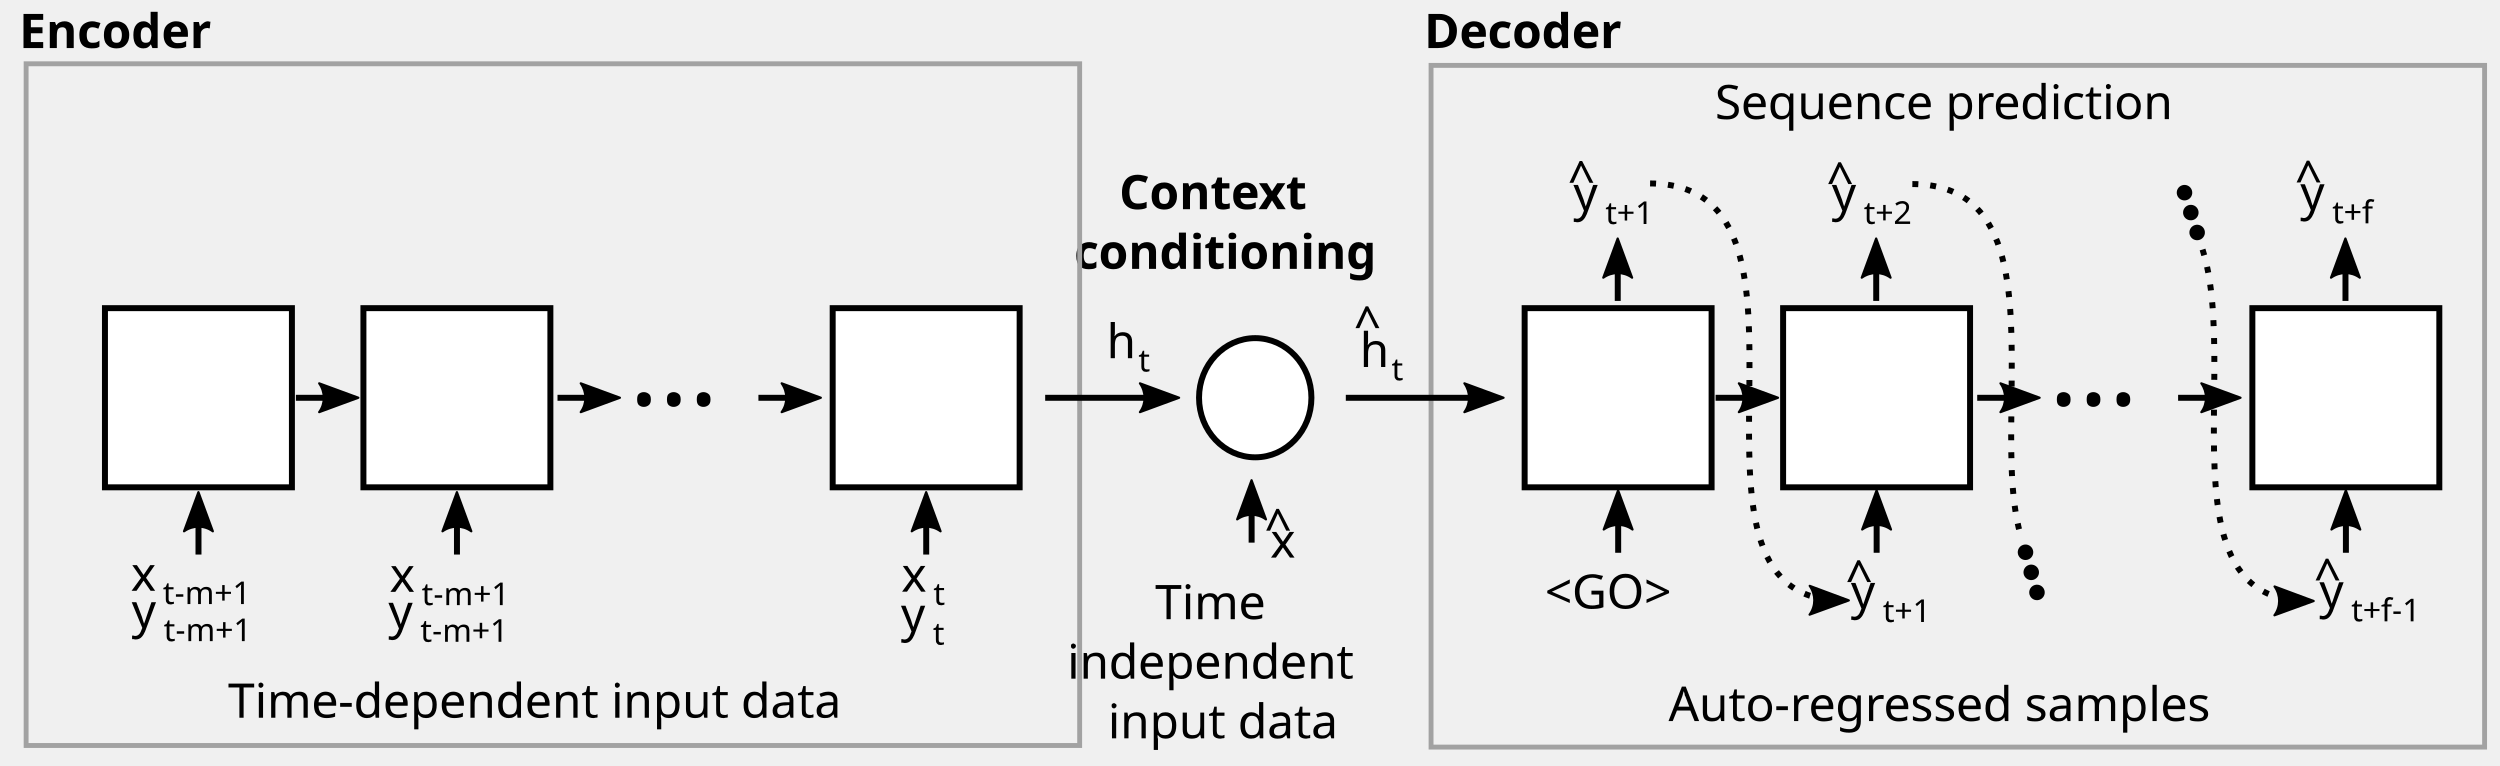
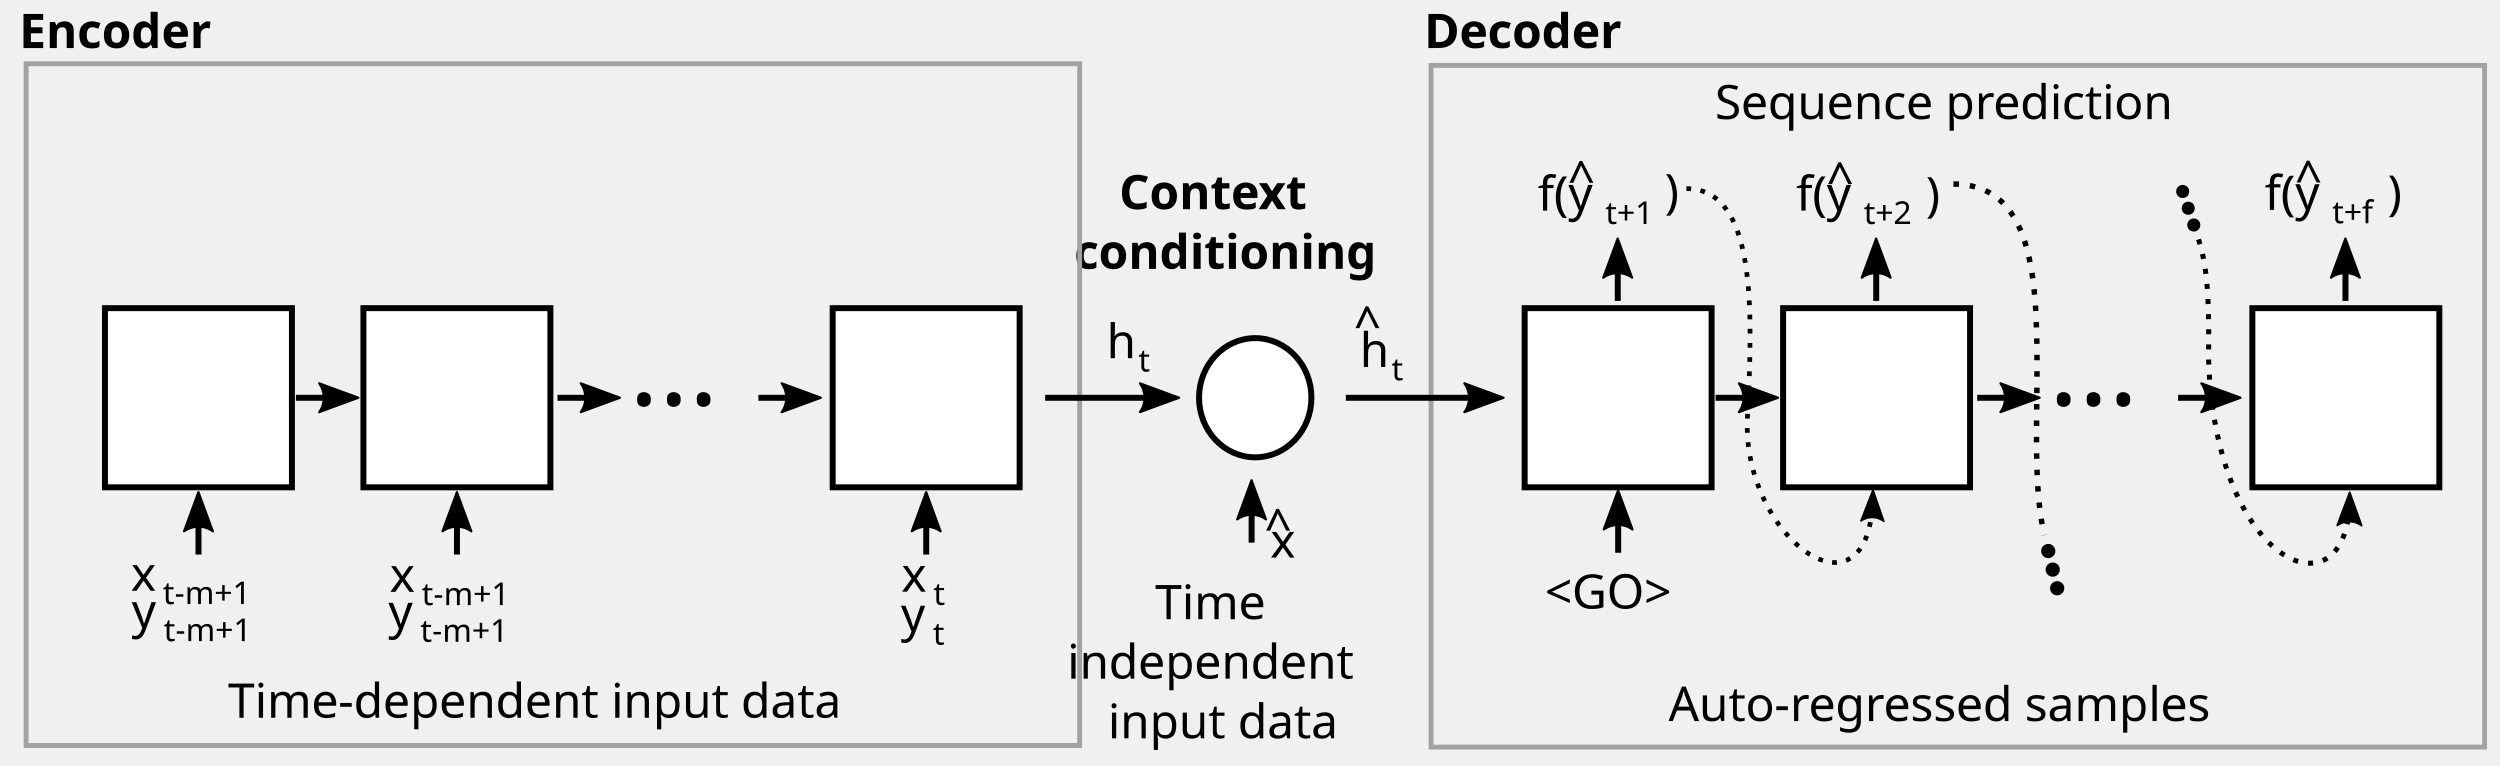
<svg xmlns="http://www.w3.org/2000/svg" width="111mm" height="34mm" viewBox="0 0 111 34" version="1.1" id="svg8">
  <defs id="defs2">
    <marker style="overflow:visible" id="marker6214" refX="0" refY="0" orient="auto">
      <path transform="scale(-0.6)" d="M 8.719,4.034 -2.207,0.016 8.719,-4.002 c -1.745,2.372 -1.735,5.617 -6e-7,8.035 z" style="fill:#000000;fill-opacity:1;fill-rule:evenodd;stroke:#000000;stroke-width:0.625;stroke-linejoin:round;stroke-opacity:1" id="path6212" />
    </marker>
    <marker style="overflow:visible" id="InfiniteLineStart" refX="0" refY="0" orient="auto">
      <g id="g1124" style="fill:#000000;fill-opacity:1;stroke:#000000;stroke-opacity:1" transform="translate(-13)">
        <circle id="circle1118" r="0.8" cy="0" cx="3" style="fill:#000000;fill-opacity:1;stroke:#000000;stroke-opacity:1" />
        <circle id="circle1120" r="0.8" cy="0" cx="6.5" style="fill:#000000;fill-opacity:1;stroke:#000000;stroke-opacity:1" />
        <circle id="circle1122" r="0.8" cy="0" cx="10" style="fill:#000000;fill-opacity:1;stroke:#000000;stroke-opacity:1" />
      </g>
    </marker>
    <marker style="overflow:visible" id="InfiniteLineEnd" refX="0" refY="0" orient="auto">
      <g id="g1115" style="fill:#000000;fill-opacity:1;stroke:#000000;stroke-opacity:1">
        <circle id="circle1109" r="0.8" cy="0" cx="3" style="fill:#000000;fill-opacity:1;stroke:#000000;stroke-opacity:1" />
        <circle id="circle1111" r="0.8" cy="0" cx="6.5" style="fill:#000000;fill-opacity:1;stroke:#000000;stroke-opacity:1" />
        <circle id="circle1113" r="0.8" cy="0" cx="10" style="fill:#000000;fill-opacity:1;stroke:#000000;stroke-opacity:1" />
      </g>
    </marker>
    <marker orient="auto" refY="0" refX="0" id="Arrow2Mend" style="overflow:visible">
      <path id="path901" style="fill:#000000;fill-opacity:1;fill-rule:evenodd;stroke:#000000;stroke-width:0.625;stroke-linejoin:round;stroke-opacity:1" d="M 8.719,4.034 -2.207,0.016 8.719,-4.002 c -1.745,2.372 -1.735,5.617 -6e-7,8.035 z" transform="scale(-0.6)" />
    </marker>
    <marker orient="auto" refY="0" refX="0" id="marker1152" style="overflow:visible">
      <path id="path1150" style="fill:#000000;fill-opacity:1;fill-rule:evenodd;stroke:#000000;stroke-width:0.625;stroke-linejoin:round;stroke-opacity:1" d="M 8.719,4.034 -2.207,0.016 8.719,-4.002 c -1.745,2.372 -1.735,5.617 -6e-7,8.035 z" transform="matrix(-1.1,0,0,-1.1,-1.1,0)" />
    </marker>
    <marker orient="auto" refY="0" refX="0" id="Arrow2Lend" style="overflow:visible">
      <path id="path895" style="fill:#000000;fill-opacity:1;fill-rule:evenodd;stroke:#000000;stroke-width:0.625;stroke-linejoin:round;stroke-opacity:1" d="M 8.719,4.034 -2.207,0.016 8.719,-4.002 c -1.745,2.372 -1.735,5.617 -6e-7,8.035 z" transform="matrix(-1.1,0,0,-1.1,-1.1,0)" />
    </marker>
    <marker style="overflow:visible" id="Arrow2Mend-0" refX="0" refY="0" orient="auto">
      <path transform="scale(-0.6)" d="M 8.719,4.034 -2.207,0.016 8.719,-4.002 c -1.745,2.372 -1.735,5.617 -6e-7,8.035 z" style="fill:#000000;fill-opacity:1;fill-rule:evenodd;stroke:#000000;stroke-width:0.625;stroke-linejoin:round;stroke-opacity:1" id="path901-1" />
    </marker>
    <marker style="overflow:visible" id="Arrow2Mend-7" refX="0" refY="0" orient="auto">
      <path transform="scale(-0.6)" d="M 8.719,4.034 -2.207,0.016 8.719,-4.002 c -1.745,2.372 -1.735,5.617 -6e-7,8.035 z" style="fill:#000000;fill-opacity:1;fill-rule:evenodd;stroke:#000000;stroke-width:0.625;stroke-linejoin:round;stroke-opacity:1" id="path901-6" />
    </marker>
    <marker orient="auto" refY="0" refX="0" id="Arrow2Mend-7-0" style="overflow:visible">
      <path id="path901-6-9" style="fill:#000000;fill-opacity:1;fill-rule:evenodd;stroke:#000000;stroke-width:0.625;stroke-linejoin:round;stroke-opacity:1" d="M 8.719,4.034 -2.207,0.016 8.719,-4.002 c -1.745,2.372 -1.735,5.617 -6e-7,8.035 z" transform="scale(-0.6)" />
    </marker>
    <marker orient="auto" refY="0" refX="0" id="Arrow2Mend-7-6" style="overflow:visible">
      <path id="path901-6-2" style="fill:#000000;fill-opacity:1;fill-rule:evenodd;stroke:#000000;stroke-width:0.625;stroke-linejoin:round;stroke-opacity:1" d="M 8.719,4.034 -2.207,0.016 8.719,-4.002 c -1.745,2.372 -1.735,5.617 -6e-7,8.035 z" transform="scale(-0.6)" />
    </marker>
    <marker orient="auto" refY="0" refX="0" id="Arrow2Mend-7-5" style="overflow:visible">
      <path id="path901-6-94" style="fill:#000000;fill-opacity:1;fill-rule:evenodd;stroke:#000000;stroke-width:0.625;stroke-linejoin:round;stroke-opacity:1" d="M 8.719,4.034 -2.207,0.016 8.719,-4.002 c -1.745,2.372 -1.735,5.617 -6e-7,8.035 z" transform="scale(-0.6)" />
    </marker>
    <marker orient="auto" refY="0" refX="0" id="Arrow2Mend-7-9" style="overflow:visible">
      <path id="path901-6-0" style="fill:#000000;fill-opacity:1;fill-rule:evenodd;stroke:#000000;stroke-width:0.625;stroke-linejoin:round;stroke-opacity:1" d="M 8.719,4.034 -2.207,0.016 8.719,-4.002 c -1.745,2.372 -1.735,5.617 -6e-7,8.035 z" transform="scale(-0.6)" />
    </marker>
    <marker orient="auto" refY="0" refX="0" id="Arrow2Mend-0-5" style="overflow:visible">
      <path id="path901-1-0" style="fill:#000000;fill-opacity:1;fill-rule:evenodd;stroke:#000000;stroke-width:0.625;stroke-linejoin:round;stroke-opacity:1" d="M 8.719,4.034 -2.207,0.016 8.719,-4.002 c -1.745,2.372 -1.735,5.617 -6e-7,8.035 z" transform="scale(-0.6)" />
    </marker>
    <marker style="overflow:visible" id="Arrow2Mend-7-9-4" refX="0" refY="0" orient="auto">
      <path transform="scale(-0.6)" d="M 8.719,4.034 -2.207,0.016 8.719,-4.002 c -1.745,2.372 -1.735,5.617 -6e-7,8.035 z" style="fill:#000000;fill-opacity:1;fill-rule:evenodd;stroke:#000000;stroke-width:0.625;stroke-linejoin:round;stroke-opacity:1" id="path901-6-0-7" />
    </marker>
    <marker style="overflow:visible" id="Arrow2Mend-0-5-1" refX="0" refY="0" orient="auto">
      <path transform="scale(-0.6)" d="M 8.719,4.034 -2.207,0.016 8.719,-4.002 c -1.745,2.372 -1.735,5.617 -6e-7,8.035 z" style="fill:#000000;fill-opacity:1;fill-rule:evenodd;stroke:#000000;stroke-width:0.625;stroke-linejoin:round;stroke-opacity:1" id="path901-1-0-8" />
    </marker>
    <marker orient="auto" refY="0" refX="0" id="Arrow2Mend-0-5-1-8" style="overflow:visible">
      <path id="path901-1-0-8-4" style="fill:#000000;fill-opacity:1;fill-rule:evenodd;stroke:#000000;stroke-width:0.625;stroke-linejoin:round;stroke-opacity:1" d="M 8.719,4.034 -2.207,0.016 8.719,-4.002 c -1.745,2.372 -1.735,5.617 -6e-7,8.035 z" transform="scale(-0.6)" />
    </marker>
    <marker style="overflow:visible" id="Arrow2Mend-8" refX="0" refY="0" orient="auto">
      <path transform="scale(-0.6)" d="M 8.719,4.034 -2.207,0.016 8.719,-4.002 c -1.745,2.372 -1.735,5.617 -6e-7,8.035 z" style="fill:#000000;fill-opacity:1;fill-rule:evenodd;stroke:#000000;stroke-width:0.625;stroke-linejoin:round;stroke-opacity:1" id="path901-9" />
    </marker>
    <marker orient="auto" refY="0" refX="0" id="Arrow2Mend-0-3" style="overflow:visible">
      <path id="path901-1-7" style="fill:#000000;fill-opacity:1;fill-rule:evenodd;stroke:#000000;stroke-width:0.625;stroke-linejoin:round;stroke-opacity:1" d="M 8.719,4.034 -2.207,0.016 8.719,-4.002 c -1.745,2.372 -1.735,5.617 -6e-7,8.035 z" transform="scale(-0.6)" />
    </marker>
    <marker style="overflow:visible" id="Arrow2Mend-7-0-4" refX="0" refY="0" orient="auto">
      <path transform="scale(-0.6)" d="M 8.719,4.034 -2.207,0.016 8.719,-4.002 c -1.745,2.372 -1.735,5.617 -6e-7,8.035 z" style="fill:#000000;fill-opacity:1;fill-rule:evenodd;stroke:#000000;stroke-width:0.625;stroke-linejoin:round;stroke-opacity:1" id="path901-6-9-8" />
    </marker>
    <marker style="overflow:visible" id="Arrow2Mend-7-6-0" refX="0" refY="0" orient="auto">
      <path transform="scale(-0.6)" d="M 8.719,4.034 -2.207,0.016 8.719,-4.002 c -1.745,2.372 -1.735,5.617 -6e-7,8.035 z" style="fill:#000000;fill-opacity:1;fill-rule:evenodd;stroke:#000000;stroke-width:0.625;stroke-linejoin:round;stroke-opacity:1" id="path901-6-2-4" />
    </marker>
    <marker style="overflow:visible" id="Arrow2Mend-7-9-0" refX="0" refY="0" orient="auto">
      <path transform="scale(-0.6)" d="M 8.719,4.034 -2.207,0.016 8.719,-4.002 c -1.745,2.372 -1.735,5.617 -6e-7,8.035 z" style="fill:#000000;fill-opacity:1;fill-rule:evenodd;stroke:#000000;stroke-width:0.625;stroke-linejoin:round;stroke-opacity:1" id="path901-6-0-5" />
    </marker>
    <marker style="overflow:visible" id="Arrow2Mend-0-5-7" refX="0" refY="0" orient="auto">
      <path transform="scale(-0.6)" d="M 8.719,4.034 -2.207,0.016 8.719,-4.002 c -1.745,2.372 -1.735,5.617 -6e-7,8.035 z" style="fill:#000000;fill-opacity:1;fill-rule:evenodd;stroke:#000000;stroke-width:0.625;stroke-linejoin:round;stroke-opacity:1" id="path901-1-0-0" />
    </marker>
    <marker orient="auto" refY="0" refX="0" id="Arrow2Mend-7-0-4-6" style="overflow:visible">
      <path id="path901-6-9-8-0" style="fill:#000000;fill-opacity:1;fill-rule:evenodd;stroke:#000000;stroke-width:0.625;stroke-linejoin:round;stroke-opacity:1" d="M 8.719,4.034 -2.207,0.016 8.719,-4.002 c -1.745,2.372 -1.735,5.617 -6e-7,8.035 z" transform="scale(-0.6)" />
    </marker>
    <marker orient="auto" refY="0" refX="0" id="Arrow2Mend-7-6-0-3" style="overflow:visible">
      <path id="path901-6-2-4-2" style="fill:#000000;fill-opacity:1;fill-rule:evenodd;stroke:#000000;stroke-width:0.625;stroke-linejoin:round;stroke-opacity:1" d="M 8.719,4.034 -2.207,0.016 8.719,-4.002 c -1.745,2.372 -1.735,5.617 -6e-7,8.035 z" transform="scale(-0.6)" />
    </marker>
    <marker orient="auto" refY="0" refX="0" id="Arrow2Mend-7-9-0-2" style="overflow:visible">
      <path id="path901-6-0-5-1" style="fill:#000000;fill-opacity:1;fill-rule:evenodd;stroke:#000000;stroke-width:0.625;stroke-linejoin:round;stroke-opacity:1" d="M 8.719,4.034 -2.207,0.016 8.719,-4.002 c -1.745,2.372 -1.735,5.617 -6e-7,8.035 z" transform="scale(-0.6)" />
    </marker>
    <marker style="overflow:visible" id="Arrow2Mend-7-0-4-6-9" refX="0" refY="0" orient="auto">
      <path transform="scale(-0.6)" d="M 8.719,4.034 -2.207,0.016 8.719,-4.002 c -1.745,2.372 -1.735,5.617 -6e-7,8.035 z" style="fill:#000000;fill-opacity:1;fill-rule:evenodd;stroke:#000000;stroke-width:0.625;stroke-linejoin:round;stroke-opacity:1" id="path901-6-9-8-0-5" />
    </marker>
    <marker orient="auto" refY="0" refX="0" id="Arrow2Mend-7-0-4-6-9-7" style="overflow:visible">
      <path id="path901-6-9-8-0-5-9" style="fill:#000000;fill-opacity:1;fill-rule:evenodd;stroke:#000000;stroke-width:0.625;stroke-linejoin:round;stroke-opacity:1" d="M 8.719,4.034 -2.207,0.016 8.719,-4.002 c -1.745,2.372 -1.735,5.617 -6e-7,8.035 z" transform="scale(-0.6)" />
    </marker>
    <marker style="overflow:visible" id="Arrow2Mend-7-0-4-6-9-7-9" refX="0" refY="0" orient="auto">
      <path transform="scale(-0.6)" d="M 8.719,4.034 -2.207,0.016 8.719,-4.002 c -1.745,2.372 -1.735,5.617 -6e-7,8.035 z" style="fill:#000000;fill-opacity:1;fill-rule:evenodd;stroke:#000000;stroke-width:0.625;stroke-linejoin:round;stroke-opacity:1" id="path901-6-9-8-0-5-9-5" />
    </marker>
  </defs>
  <g id="layer1">
    <rect style="fill:#ffffff;fill-opacity:1;fill-rule:evenodd;stroke:#000000;stroke-width:0.265;stroke-opacity:1" id="rect10" width="8.301" height="7.955" x="4.66" y="13.682" />
    <rect y="13.682" x="16.136" height="7.955" width="8.301" id="rect10-0" style="fill:#ffffff;fill-opacity:1;fill-rule:evenodd;stroke:#000000;stroke-width:0.265;stroke-opacity:1" />
    <rect style="fill:#ffffff;fill-opacity:1;fill-rule:evenodd;stroke:#000000;stroke-width:0.265;stroke-opacity:1" id="rect10-0-2" width="8.301" height="7.955" x="36.971" y="13.682" />
    <text xml:space="preserve" style="font-style:normal;font-weight:normal;font-size:10.583px;line-height:1.25;font-family:sans-serif;fill:#000000;fill-opacity:1;stroke:none;stroke-width:0.265" x="27.931" y="18.003" id="text870">
      <tspan id="tspan868" x="27.931" y="18.003" style="font-style:normal;font-variant:normal;font-weight:normal;font-stretch:normal;font-size:4.939px;font-family:sans-serif;-inkscape-font-specification:'sans-serif, Normal';font-variant-ligatures:normal;font-variant-caps:normal;font-variant-numeric:normal;font-variant-east-asian:normal;stroke-width:0.265">...</tspan>
    </text>
    <path style="fill:none;stroke:#000000;stroke-width:0.265;stroke-linecap:butt;stroke-linejoin:miter;stroke-miterlimit:4;stroke-dasharray:none;stroke-opacity:1;marker-end:url(#Arrow2Mend)" d="M 13.138,17.662 H 15.558" id="path872" />
    <path id="path872-8" d="m 24.753,17.662 h 2.419" style="fill:none;stroke:#000000;stroke-width:0.265;stroke-linecap:butt;stroke-linejoin:miter;stroke-miterlimit:4;stroke-dasharray:none;stroke-opacity:1;marker-end:url(#Arrow2Mend-0)" />
    <path style="fill:none;stroke:#000000;stroke-width:0.265;stroke-linecap:butt;stroke-linejoin:miter;stroke-miterlimit:4;stroke-dasharray:none;stroke-opacity:1;marker-end:url(#Arrow2Mend-7-0)" d="M 8.813,24.622 V 22.203" id="path872-0-5" />
    <path style="fill:none;stroke:#000000;stroke-width:0.265;stroke-linecap:butt;stroke-linejoin:miter;stroke-miterlimit:4;stroke-dasharray:none;stroke-opacity:1;marker-end:url(#Arrow2Mend-7-6)" d="M 20.289,24.622 V 22.203" id="path872-0-8" />
    <path style="fill:none;stroke:#000000;stroke-width:0.265;stroke-linecap:butt;stroke-linejoin:miter;stroke-miterlimit:4;stroke-dasharray:none;stroke-opacity:1;marker-end:url(#Arrow2Mend-7-9)" d="M 41.124,24.622 V 22.203" id="path872-0-56" />
    <path style="fill:none;stroke:#000000;stroke-width:0.265;stroke-linecap:butt;stroke-linejoin:miter;stroke-miterlimit:4;stroke-dasharray:none;stroke-opacity:1;marker-end:url(#Arrow2Mend-0-5)" d="m 33.674,17.662 h 2.419" id="path872-8-6" />
    <ellipse style="fill:#ffffff;fill-opacity:1;stroke:#000000;stroke-width:0.265;stroke-miterlimit:4;stroke-dasharray:none;stroke-opacity:1" id="path2507" cx="55.732" cy="17.659" rx="2.495" ry="2.646" />
    <path id="path872-0-56-4" d="M 55.572,24.093 V 21.674" style="fill:none;stroke:#000000;stroke-width:0.265;stroke-linecap:butt;stroke-linejoin:miter;stroke-miterlimit:4;stroke-dasharray:none;stroke-opacity:1;marker-end:url(#Arrow2Mend-7-9-4)" />
    <rect y="13.682" x="67.694" height="7.955" width="8.301" id="rect10-05" style="fill:#ffffff;fill-opacity:1;fill-rule:evenodd;stroke:#000000;stroke-width:0.265;stroke-opacity:1" />
    <rect style="fill:#ffffff;fill-opacity:1;fill-rule:evenodd;stroke:#000000;stroke-width:0.265;stroke-opacity:1" id="rect10-0-6" width="8.301" height="7.955" x="79.17" y="13.682" />
    <rect y="13.682" x="100.005" height="7.955" width="8.301" id="rect10-0-2-7" style="fill:#ffffff;fill-opacity:1;fill-rule:evenodd;stroke:#000000;stroke-width:0.265;stroke-opacity:1" />
    <text id="text870-8" y="18.003" x="90.965" style="font-style:normal;font-weight:normal;font-size:10.583px;line-height:1.25;font-family:sans-serif;fill:#000000;fill-opacity:1;stroke:none;stroke-width:0.265" xml:space="preserve">
      <tspan style="font-style:normal;font-variant:normal;font-weight:normal;font-stretch:normal;font-size:4.939px;font-family:sans-serif;-inkscape-font-specification:'sans-serif, Normal';font-variant-ligatures:normal;font-variant-caps:normal;font-variant-numeric:normal;font-variant-east-asian:normal;stroke-width:0.265" y="18.003" x="90.965" id="tspan868-0">...</tspan>
    </text>
    <path id="path872-6" d="m 76.173,17.662 h 2.419" style="fill:none;stroke:#000000;stroke-width:0.265;stroke-linecap:butt;stroke-linejoin:miter;stroke-miterlimit:4;stroke-dasharray:none;stroke-opacity:1;marker-end:url(#Arrow2Mend-8)" />
    <path style="fill:none;stroke:#000000;stroke-width:0.265;stroke-linecap:butt;stroke-linejoin:miter;stroke-miterlimit:4;stroke-dasharray:none;stroke-opacity:1;marker-end:url(#Arrow2Mend-0-3)" d="m 87.788,17.662 h 2.419" id="path872-8-5" />
    <path id="path872-0-5-7" d="M 71.847,24.543 V 22.124" style="fill:none;stroke:#000000;stroke-width:0.265;stroke-linecap:butt;stroke-linejoin:miter;stroke-miterlimit:4;stroke-dasharray:none;stroke-opacity:1;marker-end:url(#Arrow2Mend-7-0-4)" />
-     <path id="path872-0-8-3" d="M 83.323,24.543 V 22.124" style="fill:none;stroke:#000000;stroke-width:0.265;stroke-linecap:butt;stroke-linejoin:miter;stroke-miterlimit:4;stroke-dasharray:none;stroke-opacity:1;marker-end:url(#Arrow2Mend-7-6-0)" />
-     <path id="path872-0-56-43" d="M 104.158,24.543 V 22.124" style="fill:none;stroke:#000000;stroke-width:0.265;stroke-linecap:butt;stroke-linejoin:miter;stroke-miterlimit:4;stroke-dasharray:none;stroke-opacity:1;marker-end:url(#Arrow2Mend-7-9-0)" />
    <path id="path872-8-6-0" d="m 96.708,17.662 h 2.419" style="fill:none;stroke:#000000;stroke-width:0.265;stroke-linecap:butt;stroke-linejoin:miter;stroke-miterlimit:4;stroke-dasharray:none;stroke-opacity:1;marker-end:url(#Arrow2Mend-0-5-7)" />
    <text xml:space="preserve" style="font-style:normal;font-variant:normal;font-weight:bold;font-stretch:normal;font-size:2.117px;line-height:1.25;font-family:sans-serif;-inkscape-font-specification:'sans-serif, Bold';font-variant-ligatures:normal;font-variant-caps:normal;font-variant-numeric:normal;font-variant-east-asian:normal;fill:#000000;fill-opacity:1;stroke:none;stroke-width:0.265" x="55.781" y="9.292" id="text3557">
      <tspan x="55.781" y="9.292" style="font-style:normal;font-variant:normal;font-weight:bold;font-stretch:normal;font-size:2.117px;font-family:sans-serif;-inkscape-font-specification:'sans-serif, Bold';font-variant-ligatures:normal;font-variant-caps:normal;font-variant-numeric:normal;font-variant-east-asian:normal;text-align:center;text-anchor:middle;stroke-width:0.265" id="tspan3563">Context</tspan>
      <tspan x="55.781" y="11.938" style="font-style:normal;font-variant:normal;font-weight:bold;font-stretch:normal;font-size:2.117px;font-family:sans-serif;-inkscape-font-specification:'sans-serif, Bold';font-variant-ligatures:normal;font-variant-caps:normal;font-variant-numeric:normal;font-variant-east-asian:normal;text-align:center;text-anchor:middle;stroke-width:0.265" id="tspan3737">conditioning</tspan>
    </text>
    <text id="text3557-0" y="88.503" x="42.738" style="font-style:normal;font-variant:normal;font-weight:normal;font-stretch:normal;font-size:2.117px;line-height:1.25;font-family:sans-serif;-inkscape-font-specification:'sans-serif, Normal';font-variant-ligatures:normal;font-variant-caps:normal;font-variant-numeric:normal;font-variant-east-asian:normal;fill:#000000;fill-opacity:1;stroke:none;stroke-width:0.265" xml:space="preserve">
      <tspan id="tspan3593" x="42.738" y="88.503">x</tspan>
    </text>
    <g id="g3673" transform="translate(-36.96235,-62.73031)">
      <text id="text3557-0-2" y="89.006" x="54.265" style="font-style:normal;font-variant:normal;font-weight:normal;font-stretch:normal;font-size:2.117px;line-height:1.25;font-family:sans-serif;-inkscape-font-specification:'sans-serif, Normal';font-variant-ligatures:normal;font-variant-caps:normal;font-variant-numeric:normal;font-variant-east-asian:normal;fill:#000000;fill-opacity:1;stroke:none;stroke-width:0.265" xml:space="preserve">
        <tspan style="stroke-width:0.265" y="89.006" x="54.265" id="tspan3593-5">x</tspan>
      </text>
      <text xml:space="preserve" style="font-style:normal;font-variant:normal;font-weight:normal;font-stretch:normal;font-size:1.411px;line-height:1.25;font-family:sans-serif;-inkscape-font-specification:'sans-serif, Normal';font-variant-ligatures:normal;font-variant-caps:normal;font-variant-numeric:normal;font-variant-east-asian:normal;fill:#000000;fill-opacity:1;stroke:none;stroke-width:0.265" x="55.69" y="89.6" id="text3557-0-3-4">
        <tspan id="tspan3639" x="55.69" y="89.6">t-m+1</tspan>
      </text>
    </g>
    <g transform="translate(-16.48188,-62.73906)" id="g3673-1">
      <text xml:space="preserve" style="font-style:normal;font-variant:normal;font-weight:normal;font-stretch:normal;font-size:2.117px;line-height:1.25;font-family:sans-serif;-inkscape-font-specification:'sans-serif, Normal';font-variant-ligatures:normal;font-variant-caps:normal;font-variant-numeric:normal;font-variant-east-asian:normal;fill:#000000;fill-opacity:1;stroke:none;stroke-width:0.265" x="56.504" y="89.006" id="text3557-0-2-6">
        <tspan id="tspan3593-5-1" x="56.504" y="89.006" style="stroke-width:0.265">x</tspan>
      </text>
      <text id="text3557-0-3-4-1" y="89.6" x="57.929" style="font-style:normal;font-variant:normal;font-weight:normal;font-stretch:normal;font-size:1.411px;line-height:1.25;font-family:sans-serif;-inkscape-font-specification:'sans-serif, Normal';font-variant-ligatures:normal;font-variant-caps:normal;font-variant-numeric:normal;font-variant-east-asian:normal;fill:#000000;fill-opacity:1;stroke:none;stroke-width:0.265" xml:space="preserve">
        <tspan y="89.6" x="57.929" id="tspan3639-8">t</tspan>
      </text>
    </g>
    <g transform="translate(-48.4545,-62.77568)" id="g3673-0">
      <text xml:space="preserve" style="font-style:normal;font-variant:normal;font-weight:normal;font-stretch:normal;font-size:2.117px;line-height:1.25;font-family:sans-serif;-inkscape-font-specification:'sans-serif, Normal';font-variant-ligatures:normal;font-variant-caps:normal;font-variant-numeric:normal;font-variant-east-asian:normal;fill:#000000;fill-opacity:1;stroke:none;stroke-width:0.265" x="54.265" y="89.006" id="text3557-0-2-1">
        <tspan id="tspan3593-5-9" x="54.265" y="89.006" style="stroke-width:0.265">x</tspan>
      </text>
      <text id="text3557-0-3-4-5" y="89.6" x="55.69" style="font-style:normal;font-variant:normal;font-weight:normal;font-stretch:normal;font-size:1.411px;line-height:1.25;font-family:sans-serif;-inkscape-font-specification:'sans-serif, Normal';font-variant-ligatures:normal;font-variant-caps:normal;font-variant-numeric:normal;font-variant-east-asian:normal;fill:#000000;fill-opacity:1;stroke:none;stroke-width:0.265" xml:space="preserve">
        <tspan y="89.6" x="55.69" id="tspan3639-7">t-m+1</tspan>
      </text>
    </g>
    <path style="fill:none;stroke:#000000;stroke-width:0.265;stroke-linecap:butt;stroke-linejoin:miter;stroke-miterlimit:4;stroke-dasharray:none;stroke-opacity:1;marker-end:url(#Arrow2Mend-7-0-4-6)" d="M 71.828,13.361 V 10.942" id="path872-0-5-7-4" />
    <path style="fill:none;stroke:#000000;stroke-width:0.265;stroke-linecap:butt;stroke-linejoin:miter;stroke-miterlimit:4;stroke-dasharray:none;stroke-opacity:1;marker-end:url(#Arrow2Mend-7-6-0-3)" d="M 83.304,13.361 V 10.942" id="path872-0-8-3-7" />
    <path style="fill:none;stroke:#000000;stroke-width:0.265;stroke-linecap:butt;stroke-linejoin:miter;stroke-miterlimit:4;stroke-dasharray:none;stroke-opacity:1;marker-end:url(#Arrow2Mend-7-9-0-2)" d="M 104.139,13.361 V 10.942" id="path872-0-56-43-7" />
-     <path id="path872-0-5-7-4-3" d="m 73.264,8.145 c 8.9,0.047 0.024,18.482 8.471,18.514" style="fill:none;stroke:#000000;stroke-width:0.265;stroke-linecap:butt;stroke-linejoin:miter;stroke-miterlimit:4;stroke-dasharray:0.265, 0.53;stroke-dashoffset:0;stroke-opacity:1;marker-end:url(#Arrow2Mend-7-0-4-6-9)" />
-     <g id="g3673-1-4" transform="translate(13.79333,-79.4286)">
-       <text id="text3557-0-2-6-7" y="88.783" x="56.067" style="font-style:normal;font-variant:normal;font-weight:normal;font-stretch:normal;font-size:2.117px;line-height:1.25;font-family:sans-serif;-inkscape-font-specification:'sans-serif, Normal';font-variant-ligatures:normal;font-variant-caps:normal;font-variant-numeric:normal;font-variant-east-asian:normal;fill:#000000;fill-opacity:1;stroke:none;stroke-width:0.265" xml:space="preserve">
-         <tspan style="stroke-width:0.265" y="88.783" x="56.067" id="tspan3593-5-1-0">y</tspan>
-       </text>
-       <text xml:space="preserve" style="font-style:normal;font-variant:normal;font-weight:normal;font-stretch:normal;font-size:1.411px;line-height:1.25;font-family:sans-serif;-inkscape-font-specification:'sans-serif, Normal';font-variant-ligatures:normal;font-variant-caps:normal;font-variant-numeric:normal;font-variant-east-asian:normal;fill:#000000;fill-opacity:1;stroke:none;stroke-width:0.265" x="57.491" y="89.376" id="text3557-0-3-4-1-1">
-         <tspan id="tspan3639-8-1" x="57.491" y="89.376">t+1</tspan>
-       </text>
-       <text xml:space="preserve" style="font-style:normal;font-variant:normal;font-weight:normal;font-stretch:normal;font-size:2.117px;line-height:1.25;font-family:sans-serif;-inkscape-font-specification:'sans-serif, Normal';font-variant-ligatures:normal;font-variant-caps:normal;font-variant-numeric:normal;font-variant-east-asian:normal;fill:#000000;fill-opacity:1;stroke:none;stroke-width:0.265" x="67.541" y="88.78" id="text3557-0-2-6-7-8">
-         <tspan id="tspan3593-5-1-0-0" x="67.541" y="88.78" style="stroke-width:0.265">y</tspan>
-       </text>
-       <text id="text3557-0-3-4-1-1-1" y="89.373" x="68.966" style="font-style:normal;font-variant:normal;font-weight:normal;font-stretch:normal;font-size:1.411px;line-height:1.25;font-family:sans-serif;-inkscape-font-specification:'sans-serif, Normal';font-variant-ligatures:normal;font-variant-caps:normal;font-variant-numeric:normal;font-variant-east-asian:normal;fill:#000000;fill-opacity:1;stroke:none;stroke-width:0.265" xml:space="preserve">
-         <tspan y="89.373" x="68.966" id="tspan3639-8-1-5" style="stroke-width:0.265">t+2</tspan>
-       </text>
-       <text id="text3557-0-2-6-7-8-8" y="88.749" x="88.341" style="font-style:normal;font-variant:normal;font-weight:normal;font-stretch:normal;font-size:2.117px;line-height:1.25;font-family:sans-serif;-inkscape-font-specification:'sans-serif, Normal';font-variant-ligatures:normal;font-variant-caps:normal;font-variant-numeric:normal;font-variant-east-asian:normal;fill:#000000;fill-opacity:1;stroke:none;stroke-width:0.265" xml:space="preserve">
-         <tspan style="stroke-width:0.265" y="88.749" x="88.341" id="tspan3593-5-1-0-0-0">y</tspan>
-       </text>
-       <text xml:space="preserve" style="font-style:normal;font-variant:normal;font-weight:normal;font-stretch:normal;font-size:1.411px;line-height:1.25;font-family:sans-serif;-inkscape-font-specification:'sans-serif, Normal';font-variant-ligatures:normal;font-variant-caps:normal;font-variant-numeric:normal;font-variant-east-asian:normal;fill:#000000;fill-opacity:1;stroke:none;stroke-width:0.265" x="89.766" y="89.343" id="text3557-0-3-4-1-1-1-5">
-         <tspan style="stroke-width:0.265" id="tspan3639-8-1-5-3" x="89.766" y="89.343">t+f</tspan>
-       </text>
-     </g>
-     <path style="fill:none;stroke:#000000;stroke-width:0.265;stroke-linecap:butt;stroke-linejoin:miter;stroke-miterlimit:4;stroke-dasharray:0.265, 0.53;stroke-dashoffset:0;stroke-opacity:1;marker-end:url(#InfiniteLineEnd)" d="m 84.909,8.172 c 4.45,0.023 4.456,4.644 4.405,9.263 -0.025,2.309 -0.095,4.588 0.4,6.321" id="path872-0-5-7-4-3-6" />
-     <path id="path872-0-5-7-4-3-6-3" d="m 97.794,11.08 c 0.551,1.735 0.54,4.045 0.515,6.355 -0.051,4.619 -0.158,9.236 4.066,9.252" style="fill:none;stroke:#000000;stroke-width:0.265;stroke-linecap:butt;stroke-linejoin:miter;stroke-miterlimit:4;stroke-dasharray:0.265, 0.53;stroke-dashoffset:0;stroke-opacity:1;marker-start:url(#InfiniteLineStart);marker-end:url(#marker6214)" />
+     <path id="path872-0-5-7-4-3" d="m 74.877,8.374 c 3.11,0.021 2.957,5.338 2.709,10.16 -0.275,5.361 5.458,9.466 5.571,3.503" style="fill:none;stroke:#000000;stroke-width:0.21;stroke-linecap:butt;stroke-linejoin:miter;stroke-miterlimit:4;stroke-dasharray:0.21, 0.42;stroke-dashoffset:0;stroke-opacity:1;marker-end:url(#Arrow2Mend-7-0-4-6-9)" />
+     <text xml:space="preserve" style="font-style:normal;font-variant:normal;font-weight:normal;font-stretch:normal;font-size:2.117px;line-height:1.25;font-family:sans-serif;-inkscape-font-specification:'sans-serif, Normal';font-variant-ligatures:normal;font-variant-caps:normal;font-variant-numeric:normal;fill:#000000;fill-opacity:1;stroke:none;stroke-width:0.265" x="68.273" y="9.354" id="text3557-0-2-6-7">
+       <tspan id="tspan3593-5-1-0" x="68.273" y="9.354" style="stroke-width:0.265">f(y</tspan>
+     </text>
+     <text id="text3557-0-3-4-1-1" y="9.948" x="71.285" style="font-style:normal;font-variant:normal;font-weight:normal;font-stretch:normal;font-size:1.411px;line-height:1.25;font-family:sans-serif;-inkscape-font-specification:'sans-serif, Normal';font-variant-ligatures:normal;font-variant-caps:normal;font-variant-numeric:normal;fill:#000000;fill-opacity:1;stroke:none;stroke-width:0.265" xml:space="preserve">
+       <tspan y="9.948" x="71.285" id="tspan3639-8-1">t+1</tspan>
+     </text>
+     <text id="text3557-0-2-6-7-8" y="9.351" x="79.747" style="font-style:normal;font-variant:normal;font-weight:normal;font-stretch:normal;font-size:2.117px;line-height:1.25;font-family:sans-serif;-inkscape-font-specification:'sans-serif, Normal';font-variant-ligatures:normal;font-variant-caps:normal;font-variant-numeric:normal;fill:#000000;fill-opacity:1;stroke:none;stroke-width:0.265" xml:space="preserve">
+       <tspan style="stroke-width:0.265" y="9.351" x="79.747" id="tspan3593-5-1-0-0">f(y</tspan>
+     </text>
+     <text xml:space="preserve" style="font-style:normal;font-variant:normal;font-weight:normal;font-stretch:normal;font-size:1.411px;line-height:1.25;font-family:sans-serif;-inkscape-font-specification:'sans-serif, Normal';font-variant-ligatures:normal;font-variant-caps:normal;font-variant-numeric:normal;fill:#000000;fill-opacity:1;stroke:none;stroke-width:0.265" x="82.759" y="9.945" id="text3557-0-3-4-1-1-1">
+       <tspan style="stroke-width:0.265" id="tspan3639-8-1-5" x="82.759" y="9.945">t+2</tspan>
+     </text>
+     <text xml:space="preserve" style="font-style:normal;font-variant:normal;font-weight:normal;font-stretch:normal;font-size:2.117px;line-height:1.25;font-family:sans-serif;-inkscape-font-specification:'sans-serif, Normal';font-variant-ligatures:normal;font-variant-caps:normal;font-variant-numeric:normal;fill:#000000;fill-opacity:1;stroke:none;stroke-width:0.265" x="100.547" y="9.32" id="text3557-0-2-6-7-8-8">
+       <tspan id="tspan3593-5-1-0-0-0" x="100.547" y="9.32" style="stroke-width:0.265">f(y</tspan>
+     </text>
+     <text id="text3557-0-3-4-1-1-1-5" y="9.914" x="103.559" style="font-style:normal;font-variant:normal;font-weight:normal;font-stretch:normal;font-size:1.411px;line-height:1.25;font-family:sans-serif;-inkscape-font-specification:'sans-serif, Normal';font-variant-ligatures:normal;font-variant-caps:normal;font-variant-numeric:normal;fill:#000000;fill-opacity:1;stroke:none;stroke-width:0.265" xml:space="preserve">
+       <tspan y="9.914" x="103.559" id="tspan3639-8-1-5-3" style="stroke-width:0.265">t+f</tspan>
+     </text>
+     <text xml:space="preserve" style="font-style:normal;font-variant:normal;font-weight:normal;font-stretch:normal;font-size:2.117px;line-height:1.25;font-family:sans-serif;-inkscape-font-specification:'sans-serif, Normal';font-variant-ligatures:normal;font-variant-caps:normal;font-variant-numeric:normal;fill:#000000;fill-opacity:1;stroke:none;stroke-width:0.265" x="106.01" y="9.313" id="text3557-0-2-6-7-8-8-3">
+       <tspan id="tspan3593-5-1-0-0-0-67" x="106.01" y="9.313" style="stroke-width:0.265">)</tspan>
+     </text>
+     <text xml:space="preserve" style="font-style:normal;font-variant:normal;font-weight:normal;font-stretch:normal;font-size:2.117px;line-height:1.25;font-family:sans-serif;-inkscape-font-specification:'sans-serif, Normal';font-variant-ligatures:normal;font-variant-caps:normal;font-variant-numeric:normal;fill:#000000;fill-opacity:1;stroke:none;stroke-width:0.265" x="85.506" y="9.383" id="text3557-0-2-6-7-8-8-3-5">
+       <tspan id="tspan3593-5-1-0-0-0-67-3" x="85.506" y="9.383" style="stroke-width:0.265">)</tspan>
+     </text>
+     <text xml:space="preserve" style="font-style:normal;font-variant:normal;font-weight:normal;font-stretch:normal;font-size:2.117px;line-height:1.25;font-family:sans-serif;-inkscape-font-specification:'sans-serif, Normal';font-variant-ligatures:normal;font-variant-caps:normal;font-variant-numeric:normal;fill:#000000;fill-opacity:1;stroke:none;stroke-width:0.265" x="73.915" y="9.251" id="text3557-0-2-6-7-8-8-3-56">
+       <tspan id="tspan3593-5-1-0-0-0-67-2" x="73.915" y="9.251" style="stroke-width:0.265">)</tspan>
+     </text>
+     <path style="fill:none;stroke:#000000;stroke-width:0.243;stroke-linecap:butt;stroke-linejoin:miter;stroke-miterlimit:4;stroke-dasharray:0.243, 0.486;stroke-dashoffset:0;stroke-opacity:1;marker-end:url(#InfiniteLineEnd)" d="m 86.734,8.172 c 3.74,0.023 3.745,4.644 3.702,9.263 -0.021,2.309 -0.08,4.588 0.336,6.321" id="path872-0-5-7-4-3-6" />
+     <path id="path872-0-5-7-4-3-6-3" d="m 97.615,10.628 c 0.476,1.438 0.466,3.352 0.444,5.265 0.276,9.385 6.222,11.611 6.268,6.266" style="fill:none;stroke:#000000;stroke-width:0.224;stroke-linecap:butt;stroke-linejoin:miter;stroke-miterlimit:4;stroke-dasharray:0.224, 0.448;stroke-dashoffset:0;stroke-opacity:1;marker-start:url(#InfiniteLineStart);marker-end:url(#marker6214)" />
    <text xml:space="preserve" style="font-style:normal;font-weight:normal;font-size:10.583px;line-height:1.25;font-family:sans-serif;fill:#000000;fill-opacity:1;stroke:none;stroke-width:0.265" x="69.605" y="8.68" id="text5250">
      <tspan id="tspan5248" x="69.605" y="8.68" style="font-style:normal;font-variant:normal;font-weight:normal;font-stretch:normal;font-size:2.117px;font-family:sans-serif;-inkscape-font-specification:'sans-serif, Normal';font-variant-ligatures:normal;font-variant-caps:normal;font-variant-numeric:normal;font-variant-east-asian:normal;stroke-width:0.265">^</tspan>
    </text>
    <text id="text5250-4" y="8.732" x="81.092" style="font-style:normal;font-weight:normal;font-size:10.583px;line-height:1.25;font-family:sans-serif;fill:#000000;fill-opacity:1;stroke:none;stroke-width:0.265" xml:space="preserve">
      <tspan style="font-style:normal;font-variant:normal;font-weight:normal;font-stretch:normal;font-size:2.117px;font-family:sans-serif;-inkscape-font-specification:'sans-serif, Normal';font-variant-ligatures:normal;font-variant-caps:normal;font-variant-numeric:normal;font-variant-east-asian:normal;stroke-width:0.265" y="8.732" x="81.092" id="tspan5248-0">^</tspan>
    </text>
    <text xml:space="preserve" style="font-style:normal;font-weight:normal;font-size:10.583px;line-height:1.25;font-family:sans-serif;fill:#000000;fill-opacity:1;stroke:none;stroke-width:0.265" x="101.889" y="8.661" id="text5250-4-0">
      <tspan id="tspan5248-0-7" x="101.889" y="8.661" style="font-style:normal;font-variant:normal;font-weight:normal;font-stretch:normal;font-size:2.117px;font-family:sans-serif;-inkscape-font-specification:'sans-serif, Normal';font-variant-ligatures:normal;font-variant-caps:normal;font-variant-numeric:normal;font-variant-east-asian:normal;stroke-width:0.265">^</tspan>
    </text>
    <text id="text3557-0-2-6-7-88" y="27.027" x="68.588" style="font-style:normal;font-variant:normal;font-weight:normal;font-stretch:normal;font-size:2.117px;line-height:1.25;font-family:sans-serif;-inkscape-font-specification:'sans-serif, Normal';font-variant-ligatures:normal;font-variant-caps:normal;font-variant-numeric:normal;font-variant-east-asian:normal;fill:#000000;fill-opacity:1;stroke:none;stroke-width:0.265" xml:space="preserve">
      <tspan style="stroke-width:0.265" y="27.027" x="68.588" id="tspan3593-5-1-0-9">&lt;GO&gt;</tspan>
    </text>
    <text xml:space="preserve" style="font-style:normal;font-variant:normal;font-weight:normal;font-stretch:normal;font-size:1.411px;line-height:1.25;font-family:sans-serif;-inkscape-font-specification:'sans-serif, Normal';font-variant-ligatures:normal;font-variant-caps:normal;font-variant-numeric:normal;font-variant-east-asian:normal;fill:#000000;fill-opacity:1;stroke:none;stroke-width:0.265" x="89.661" y="71.612" id="text3557-0-3-4-1-1-6">
      <tspan y="71.612" x="89.661" id="tspan5505" />
-     </text>
-     <text xml:space="preserve" style="font-style:normal;font-variant:normal;font-weight:normal;font-stretch:normal;font-size:2.117px;line-height:1.25;font-family:sans-serif;-inkscape-font-specification:'sans-serif, Normal';font-variant-ligatures:normal;font-variant-caps:normal;font-variant-numeric:normal;font-variant-east-asian:normal;fill:#000000;fill-opacity:1;stroke:none;stroke-width:0.265" x="82.179" y="27.024" id="text3557-0-2-6-7-8-6">
-       <tspan id="tspan3593-5-1-0-0-9" x="82.179" y="27.024" style="stroke-width:0.265">y</tspan>
-     </text>
-     <text id="text3557-0-3-4-1-1-1-59" y="27.617" x="83.604" style="font-style:normal;font-variant:normal;font-weight:normal;font-stretch:normal;font-size:1.411px;line-height:1.25;font-family:sans-serif;-inkscape-font-specification:'sans-serif, Normal';font-variant-ligatures:normal;font-variant-caps:normal;font-variant-numeric:normal;font-variant-east-asian:normal;fill:#000000;fill-opacity:1;stroke:none;stroke-width:0.265" xml:space="preserve">
-       <tspan y="27.617" x="83.604" id="tspan5501">t+1</tspan>
-     </text>
-     <text id="text3557-0-2-6-7-8-8-8" y="26.993" x="102.979" style="font-style:normal;font-variant:normal;font-weight:normal;font-stretch:normal;font-size:2.117px;line-height:1.25;font-family:sans-serif;-inkscape-font-specification:'sans-serif, Normal';font-variant-ligatures:normal;font-variant-caps:normal;font-variant-numeric:normal;font-variant-east-asian:normal;fill:#000000;fill-opacity:1;stroke:none;stroke-width:0.265" xml:space="preserve">
-       <tspan style="stroke-width:0.265" y="26.993" x="102.979" id="tspan3593-5-1-0-0-0-6">y</tspan>
-     </text>
-     <text xml:space="preserve" style="font-style:normal;font-variant:normal;font-weight:normal;font-stretch:normal;font-size:1.411px;line-height:1.25;font-family:sans-serif;-inkscape-font-specification:'sans-serif, Normal';font-variant-ligatures:normal;font-variant-caps:normal;font-variant-numeric:normal;font-variant-east-asian:normal;fill:#000000;fill-opacity:1;stroke:none;stroke-width:0.265" x="104.404" y="27.587" id="text3557-0-3-4-1-1-1-5-9">
-       <tspan y="27.587" x="104.404" id="tspan5503">t+f-1</tspan>
-     </text>
-     <text xml:space="preserve" style="font-style:normal;font-weight:normal;font-size:10.583px;line-height:1.25;font-family:sans-serif;fill:#000000;fill-opacity:1;stroke:none;stroke-width:0.265" x="81.937" y="26.405" id="text5250-4-8">
-       <tspan id="tspan5248-0-1" x="81.937" y="26.405" style="font-style:normal;font-variant:normal;font-weight:normal;font-stretch:normal;font-size:2.117px;font-family:sans-serif;-inkscape-font-specification:'sans-serif, Normal';font-variant-ligatures:normal;font-variant-caps:normal;font-variant-numeric:normal;font-variant-east-asian:normal;stroke-width:0.265">^</tspan>
-     </text>
-     <text id="text5250-4-0-3" y="26.334" x="102.733" style="font-style:normal;font-weight:normal;font-size:10.583px;line-height:1.25;font-family:sans-serif;fill:#000000;fill-opacity:1;stroke:none;stroke-width:0.265" xml:space="preserve">
-       <tspan style="font-style:normal;font-variant:normal;font-weight:normal;font-stretch:normal;font-size:2.117px;font-family:sans-serif;-inkscape-font-specification:'sans-serif, Normal';font-variant-ligatures:normal;font-variant-caps:normal;font-variant-numeric:normal;font-variant-east-asian:normal;stroke-width:0.265" y="26.334" x="102.733" id="tspan5248-0-7-8">^</tspan>
    </text>
    <rect style="fill:none;fill-opacity:1;stroke:#a2a2a2;stroke-width:0.217;stroke-miterlimit:4;stroke-dasharray:none;stroke-dashoffset:0;stroke-opacity:1" id="rect5529" width="46.777" height="30.268" x="1.16" y="2.832" />
    <rect y="2.903" x="63.539" height="30.268" width="46.777" id="rect5529-2" style="fill:none;fill-opacity:1;stroke:#a2a2a2;stroke-width:0.217;stroke-miterlimit:4;stroke-dasharray:none;stroke-dashoffset:0;stroke-opacity:1" />
    <text id="text5527-1" y="2.13" x="0.856" style="font-style:normal;font-variant:normal;font-weight:bold;font-stretch:normal;font-size:2.117px;line-height:1.25;font-family:sans-serif;-inkscape-font-specification:'sans-serif, Bold';font-variant-ligatures:normal;font-variant-caps:normal;font-variant-numeric:normal;font-variant-east-asian:normal;fill:#000000;fill-opacity:1;stroke:none;stroke-width:0.265" xml:space="preserve">
      <tspan style="font-style:normal;font-variant:normal;font-weight:bold;font-stretch:normal;font-size:2.117px;font-family:sans-serif;-inkscape-font-specification:'sans-serif, Bold';font-variant-ligatures:normal;font-variant-caps:normal;font-variant-numeric:normal;font-variant-east-asian:normal;stroke-width:0.265" y="2.13" x="0.856" id="tspan5525-0">Encoder</tspan>
    </text>
    <text xml:space="preserve" style="font-style:normal;font-variant:normal;font-weight:bold;font-stretch:normal;font-size:2.117px;line-height:1.25;font-family:sans-serif;-inkscape-font-specification:'sans-serif, Bold';font-variant-ligatures:normal;font-variant-caps:normal;font-variant-numeric:normal;font-variant-east-asian:normal;fill:#000000;fill-opacity:1;stroke:none;stroke-width:0.265" x="63.234" y="2.13" id="text5527-1-5">
      <tspan id="tspan5525-0-7" x="63.234" y="2.13" style="font-style:normal;font-variant:normal;font-weight:bold;font-stretch:normal;font-size:2.117px;font-family:sans-serif;-inkscape-font-specification:'sans-serif, Bold';font-variant-ligatures:normal;font-variant-caps:normal;font-variant-numeric:normal;font-variant-east-asian:normal;stroke-width:0.265">Decoder</tspan>
    </text>
    <text xml:space="preserve" style="font-style:normal;font-weight:normal;font-size:10.583px;line-height:1.25;font-family:sans-serif;fill:#000000;fill-opacity:1;stroke:none;stroke-width:0.265" x="10.127" y="31.865" id="text5527-1-2">
      <tspan id="tspan5525-0-3" x="10.127" y="31.865" style="font-style:normal;font-variant:normal;font-weight:normal;font-stretch:normal;font-size:2.117px;font-family:sans-serif;-inkscape-font-specification:'sans-serif, Normal';font-variant-ligatures:normal;font-variant-caps:normal;font-variant-numeric:normal;font-variant-east-asian:normal;stroke-width:0.265">Time-dependent input data</tspan>
    </text>
    <text id="text5527-1-2-4" y="5.288" x="76.146" style="font-style:normal;font-weight:normal;font-size:10.583px;line-height:1.25;font-family:sans-serif;fill:#000000;fill-opacity:1;stroke:none;stroke-width:0.265" xml:space="preserve">
      <tspan style="font-style:normal;font-variant:normal;font-weight:normal;font-stretch:normal;font-size:2.117px;font-family:sans-serif;-inkscape-font-specification:'sans-serif, Normal';font-variant-ligatures:normal;font-variant-caps:normal;font-variant-numeric:normal;font-variant-east-asian:normal;stroke-width:0.265" y="5.288" x="76.146" id="tspan5525-0-3-3">Sequence prediction</tspan>
    </text>
    <text xml:space="preserve" style="font-style:normal;font-weight:normal;font-size:10.583px;line-height:1.25;font-family:sans-serif;fill:#000000;fill-opacity:1;stroke:none;stroke-width:0.265" x="74.081" y="32.012" id="text5527-1-2-4-5">
      <tspan id="tspan5525-0-3-3-9" x="74.081" y="32.012" style="font-style:normal;font-variant:normal;font-weight:normal;font-stretch:normal;font-size:2.117px;font-family:sans-serif;-inkscape-font-specification:'sans-serif, Normal';font-variant-ligatures:normal;font-variant-caps:normal;font-variant-numeric:normal;font-variant-east-asian:normal;stroke-width:0.265">Auto-regressed samples</tspan>
    </text>
    <text id="text3557-8" y="27.49" x="55.67" style="font-style:normal;font-variant:normal;font-weight:normal;font-stretch:normal;font-size:2.117px;line-height:1.25;font-family:sans-serif;-inkscape-font-specification:'sans-serif, Normal';font-variant-ligatures:normal;font-variant-caps:normal;font-variant-numeric:normal;font-variant-east-asian:normal;fill:#000000;fill-opacity:1;stroke:none;stroke-width:0.265" xml:space="preserve">
      <tspan id="tspan3563-9" style="font-style:normal;font-variant:normal;font-weight:normal;font-stretch:normal;font-size:2.117px;font-family:sans-serif;-inkscape-font-specification:'sans-serif, Normal';font-variant-ligatures:normal;font-variant-caps:normal;font-variant-numeric:normal;font-variant-east-asian:normal;text-align:center;text-anchor:middle;stroke-width:0.265" y="27.49" x="55.67">Time</tspan>
      <tspan style="font-style:normal;font-variant:normal;font-weight:normal;font-stretch:normal;font-size:2.117px;font-family:sans-serif;-inkscape-font-specification:'sans-serif, Normal';font-variant-ligatures:normal;font-variant-caps:normal;font-variant-numeric:normal;font-variant-east-asian:normal;text-align:center;text-anchor:middle;stroke-width:0.265" y="30.136" x="55.67" id="tspan5815">independent</tspan>
      <tspan id="tspan3737-2" style="font-style:normal;font-variant:normal;font-weight:normal;font-stretch:normal;font-size:2.117px;font-family:sans-serif;-inkscape-font-specification:'sans-serif, Normal';font-variant-ligatures:normal;font-variant-caps:normal;font-variant-numeric:normal;font-variant-east-asian:normal;text-align:center;text-anchor:middle;stroke-width:0.265" y="32.782" x="55.67">input data</tspan>
    </text>
    <g id="g3673-0-6" transform="translate(-48.41656,-61.13056)">
      <text id="text3557-0-2-1-2" y="89.006" x="54.265" style="font-style:normal;font-variant:normal;font-weight:normal;font-stretch:normal;font-size:2.117px;line-height:1.25;font-family:sans-serif;-inkscape-font-specification:'sans-serif, Normal';font-variant-ligatures:normal;font-variant-caps:normal;font-variant-numeric:normal;font-variant-east-asian:normal;fill:#000000;fill-opacity:1;stroke:none;stroke-width:0.265" xml:space="preserve">
        <tspan style="stroke-width:0.265" y="89.006" x="54.265" id="tspan3593-5-9-3">y</tspan>
      </text>
      <text xml:space="preserve" style="font-style:normal;font-variant:normal;font-weight:normal;font-stretch:normal;font-size:1.411px;line-height:1.25;font-family:sans-serif;-inkscape-font-specification:'sans-serif, Normal';font-variant-ligatures:normal;font-variant-caps:normal;font-variant-numeric:normal;font-variant-east-asian:normal;fill:#000000;fill-opacity:1;stroke:none;stroke-width:0.265" x="55.69" y="89.6" id="text3557-0-3-4-5-3">
        <tspan id="tspan3639-7-5" x="55.69" y="89.6">t-m+1</tspan>
      </text>
    </g>
    <g transform="translate(-37.02046,-61.10274)" id="g3673-9">
      <text xml:space="preserve" style="font-style:normal;font-variant:normal;font-weight:normal;font-stretch:normal;font-size:2.117px;line-height:1.25;font-family:sans-serif;-inkscape-font-specification:'sans-serif, Normal';font-variant-ligatures:normal;font-variant-caps:normal;font-variant-numeric:normal;font-variant-east-asian:normal;fill:#000000;fill-opacity:1;stroke:none;stroke-width:0.265" x="54.265" y="89.006" id="text3557-0-2-5">
        <tspan id="tspan3593-5-4" x="54.265" y="89.006" style="stroke-width:0.265">y</tspan>
      </text>
      <text id="text3557-0-3-4-2" y="89.6" x="55.69" style="font-style:normal;font-variant:normal;font-weight:normal;font-stretch:normal;font-size:1.411px;line-height:1.25;font-family:sans-serif;-inkscape-font-specification:'sans-serif, Normal';font-variant-ligatures:normal;font-variant-caps:normal;font-variant-numeric:normal;font-variant-east-asian:normal;fill:#000000;fill-opacity:1;stroke:none;stroke-width:0.265" xml:space="preserve">
        <tspan y="89.6" x="55.69" id="tspan3639-1">t-m+1</tspan>
      </text>
    </g>
    <g id="g3673-1-6" transform="translate(-16.50192,-60.97362)">
      <text id="text3557-0-2-6-8" y="89.006" x="56.504" style="font-style:normal;font-variant:normal;font-weight:normal;font-stretch:normal;font-size:2.117px;line-height:1.25;font-family:sans-serif;-inkscape-font-specification:'sans-serif, Normal';font-variant-ligatures:normal;font-variant-caps:normal;font-variant-numeric:normal;font-variant-east-asian:normal;fill:#000000;fill-opacity:1;stroke:none;stroke-width:0.265" xml:space="preserve">
        <tspan style="stroke-width:0.265" y="89.006" x="56.504" id="tspan3593-5-1-7">y</tspan>
      </text>
      <text xml:space="preserve" style="font-style:normal;font-variant:normal;font-weight:normal;font-stretch:normal;font-size:1.411px;line-height:1.25;font-family:sans-serif;-inkscape-font-specification:'sans-serif, Normal';font-variant-ligatures:normal;font-variant-caps:normal;font-variant-numeric:normal;font-variant-east-asian:normal;fill:#000000;fill-opacity:1;stroke:none;stroke-width:0.265" x="57.929" y="89.6" id="text3557-0-3-4-1-3">
        <tspan id="tspan3639-8-7" x="57.929" y="89.6">t</tspan>
      </text>
    </g>
    <path id="path872-8-6-5" d="m 46.406,17.662 h 5.594" style="fill:none;stroke:#000000;stroke-width:0.265;stroke-linecap:butt;stroke-linejoin:miter;stroke-miterlimit:4;stroke-dasharray:none;stroke-opacity:1;marker-end:url(#Arrow2Mend-0-5-1)" />
    <path style="fill:none;stroke:#000000;stroke-width:0.265;stroke-linecap:butt;stroke-linejoin:miter;stroke-miterlimit:4;stroke-dasharray:none;stroke-opacity:1;marker-end:url(#Arrow2Mend-0-5-1-8)" d="m 59.754,17.662 h 6.652" id="path872-8-6-5-9" />
    <g transform="translate(-7.377822,-73.10241)" id="g3673-1-6-8">
      <text xml:space="preserve" style="font-style:normal;font-variant:normal;font-weight:normal;font-stretch:normal;font-size:2.117px;line-height:1.25;font-family:sans-serif;-inkscape-font-specification:'sans-serif, Normal';font-variant-ligatures:normal;font-variant-caps:normal;font-variant-numeric:normal;font-variant-east-asian:normal;fill:#000000;fill-opacity:1;stroke:none;stroke-width:0.265" x="56.504" y="89.006" id="text3557-0-2-6-8-0">
        <tspan id="tspan3593-5-1-7-4" x="56.504" y="89.006" style="stroke-width:0.265">h</tspan>
      </text>
      <text id="text3557-0-3-4-1-3-6" y="89.6" x="57.929" style="font-style:normal;font-variant:normal;font-weight:normal;font-stretch:normal;font-size:1.411px;line-height:1.25;font-family:sans-serif;-inkscape-font-specification:'sans-serif, Normal';font-variant-ligatures:normal;font-variant-caps:normal;font-variant-numeric:normal;font-variant-east-asian:normal;fill:#000000;fill-opacity:1;stroke:none;stroke-width:0.265" xml:space="preserve">
        <tspan y="89.6" x="57.929" id="tspan3639-8-7-0">t</tspan>
      </text>
    </g>
    <g id="g3673-1-6-8-1" transform="translate(3.862789,-72.71316)">
      <text id="text3557-0-2-6-8-0-4" y="89.006" x="56.504" style="font-style:normal;font-variant:normal;font-weight:normal;font-stretch:normal;font-size:2.117px;line-height:1.25;font-family:sans-serif;-inkscape-font-specification:'sans-serif, Normal';font-variant-ligatures:normal;font-variant-caps:normal;font-variant-numeric:normal;font-variant-east-asian:normal;fill:#000000;fill-opacity:1;stroke:none;stroke-width:0.265" xml:space="preserve">
        <tspan style="stroke-width:0.265" y="89.006" x="56.504" id="tspan3593-5-1-7-4-9">h</tspan>
      </text>
      <text xml:space="preserve" style="font-style:normal;font-variant:normal;font-weight:normal;font-stretch:normal;font-size:1.411px;line-height:1.25;font-family:sans-serif;-inkscape-font-specification:'sans-serif, Normal';font-variant-ligatures:normal;font-variant-caps:normal;font-variant-numeric:normal;font-variant-east-asian:normal;fill:#000000;fill-opacity:1;stroke:none;stroke-width:0.265" x="57.929" y="89.6" id="text3557-0-3-4-1-3-6-5">
        <tspan id="tspan3639-8-7-0-9" x="57.929" y="89.6">t</tspan>
      </text>
    </g>
    <text id="text5250-0" y="15.134" x="60.107" style="font-style:normal;font-weight:normal;font-size:10.583px;line-height:1.25;font-family:sans-serif;fill:#000000;fill-opacity:1;stroke:none;stroke-width:0.265" xml:space="preserve">
      <tspan style="font-style:normal;font-variant:normal;font-weight:normal;font-stretch:normal;font-size:2.117px;font-family:sans-serif;-inkscape-font-specification:'sans-serif, Normal';font-variant-ligatures:normal;font-variant-caps:normal;font-variant-numeric:normal;font-variant-east-asian:normal;stroke-width:0.265" y="15.134" x="60.107" id="tspan5248-4">^</tspan>
    </text>
    <g id="g3673-1-1" transform="translate(-0.1040065,-64.24893)">
      <text id="text3557-0-2-6-81" y="89.006" x="56.504" style="font-style:normal;font-variant:normal;font-weight:normal;font-stretch:normal;font-size:2.117px;line-height:1.25;font-family:sans-serif;-inkscape-font-specification:'sans-serif, Normal';font-variant-ligatures:normal;font-variant-caps:normal;font-variant-numeric:normal;font-variant-east-asian:normal;fill:#000000;fill-opacity:1;stroke:none;stroke-width:0.265" xml:space="preserve">
        <tspan style="stroke-width:0.265" y="89.006" x="56.504" id="tspan3593-5-1-1">x</tspan>
      </text>
      <text xml:space="preserve" style="font-style:normal;font-variant:normal;font-weight:normal;font-stretch:normal;font-size:1.411px;line-height:1.25;font-family:sans-serif;-inkscape-font-specification:'sans-serif, Normal';font-variant-ligatures:normal;font-variant-caps:normal;font-variant-numeric:normal;font-variant-east-asian:normal;fill:#000000;fill-opacity:1;stroke:none;stroke-width:0.265" x="57.929" y="89.6" id="text3557-0-3-4-1-5">
        <tspan id="tspan3639-8-0" x="57.929" y="89.6" />
      </text>
    </g>
    <text xml:space="preserve" style="font-style:normal;font-weight:normal;font-size:10.583px;line-height:1.25;font-family:sans-serif;fill:#000000;fill-opacity:1;stroke:none;stroke-width:0.265" x="56.141" y="24.123" id="text5250-0-9">
      <tspan id="tspan5248-4-5" x="56.141" y="24.123" style="font-style:normal;font-variant:normal;font-weight:normal;font-stretch:normal;font-size:2.117px;font-family:sans-serif;-inkscape-font-specification:'sans-serif, Normal';font-variant-ligatures:normal;font-variant-caps:normal;font-variant-numeric:normal;font-variant-east-asian:normal;stroke-width:0.265">^</tspan>
    </text>
  </g>
</svg>
